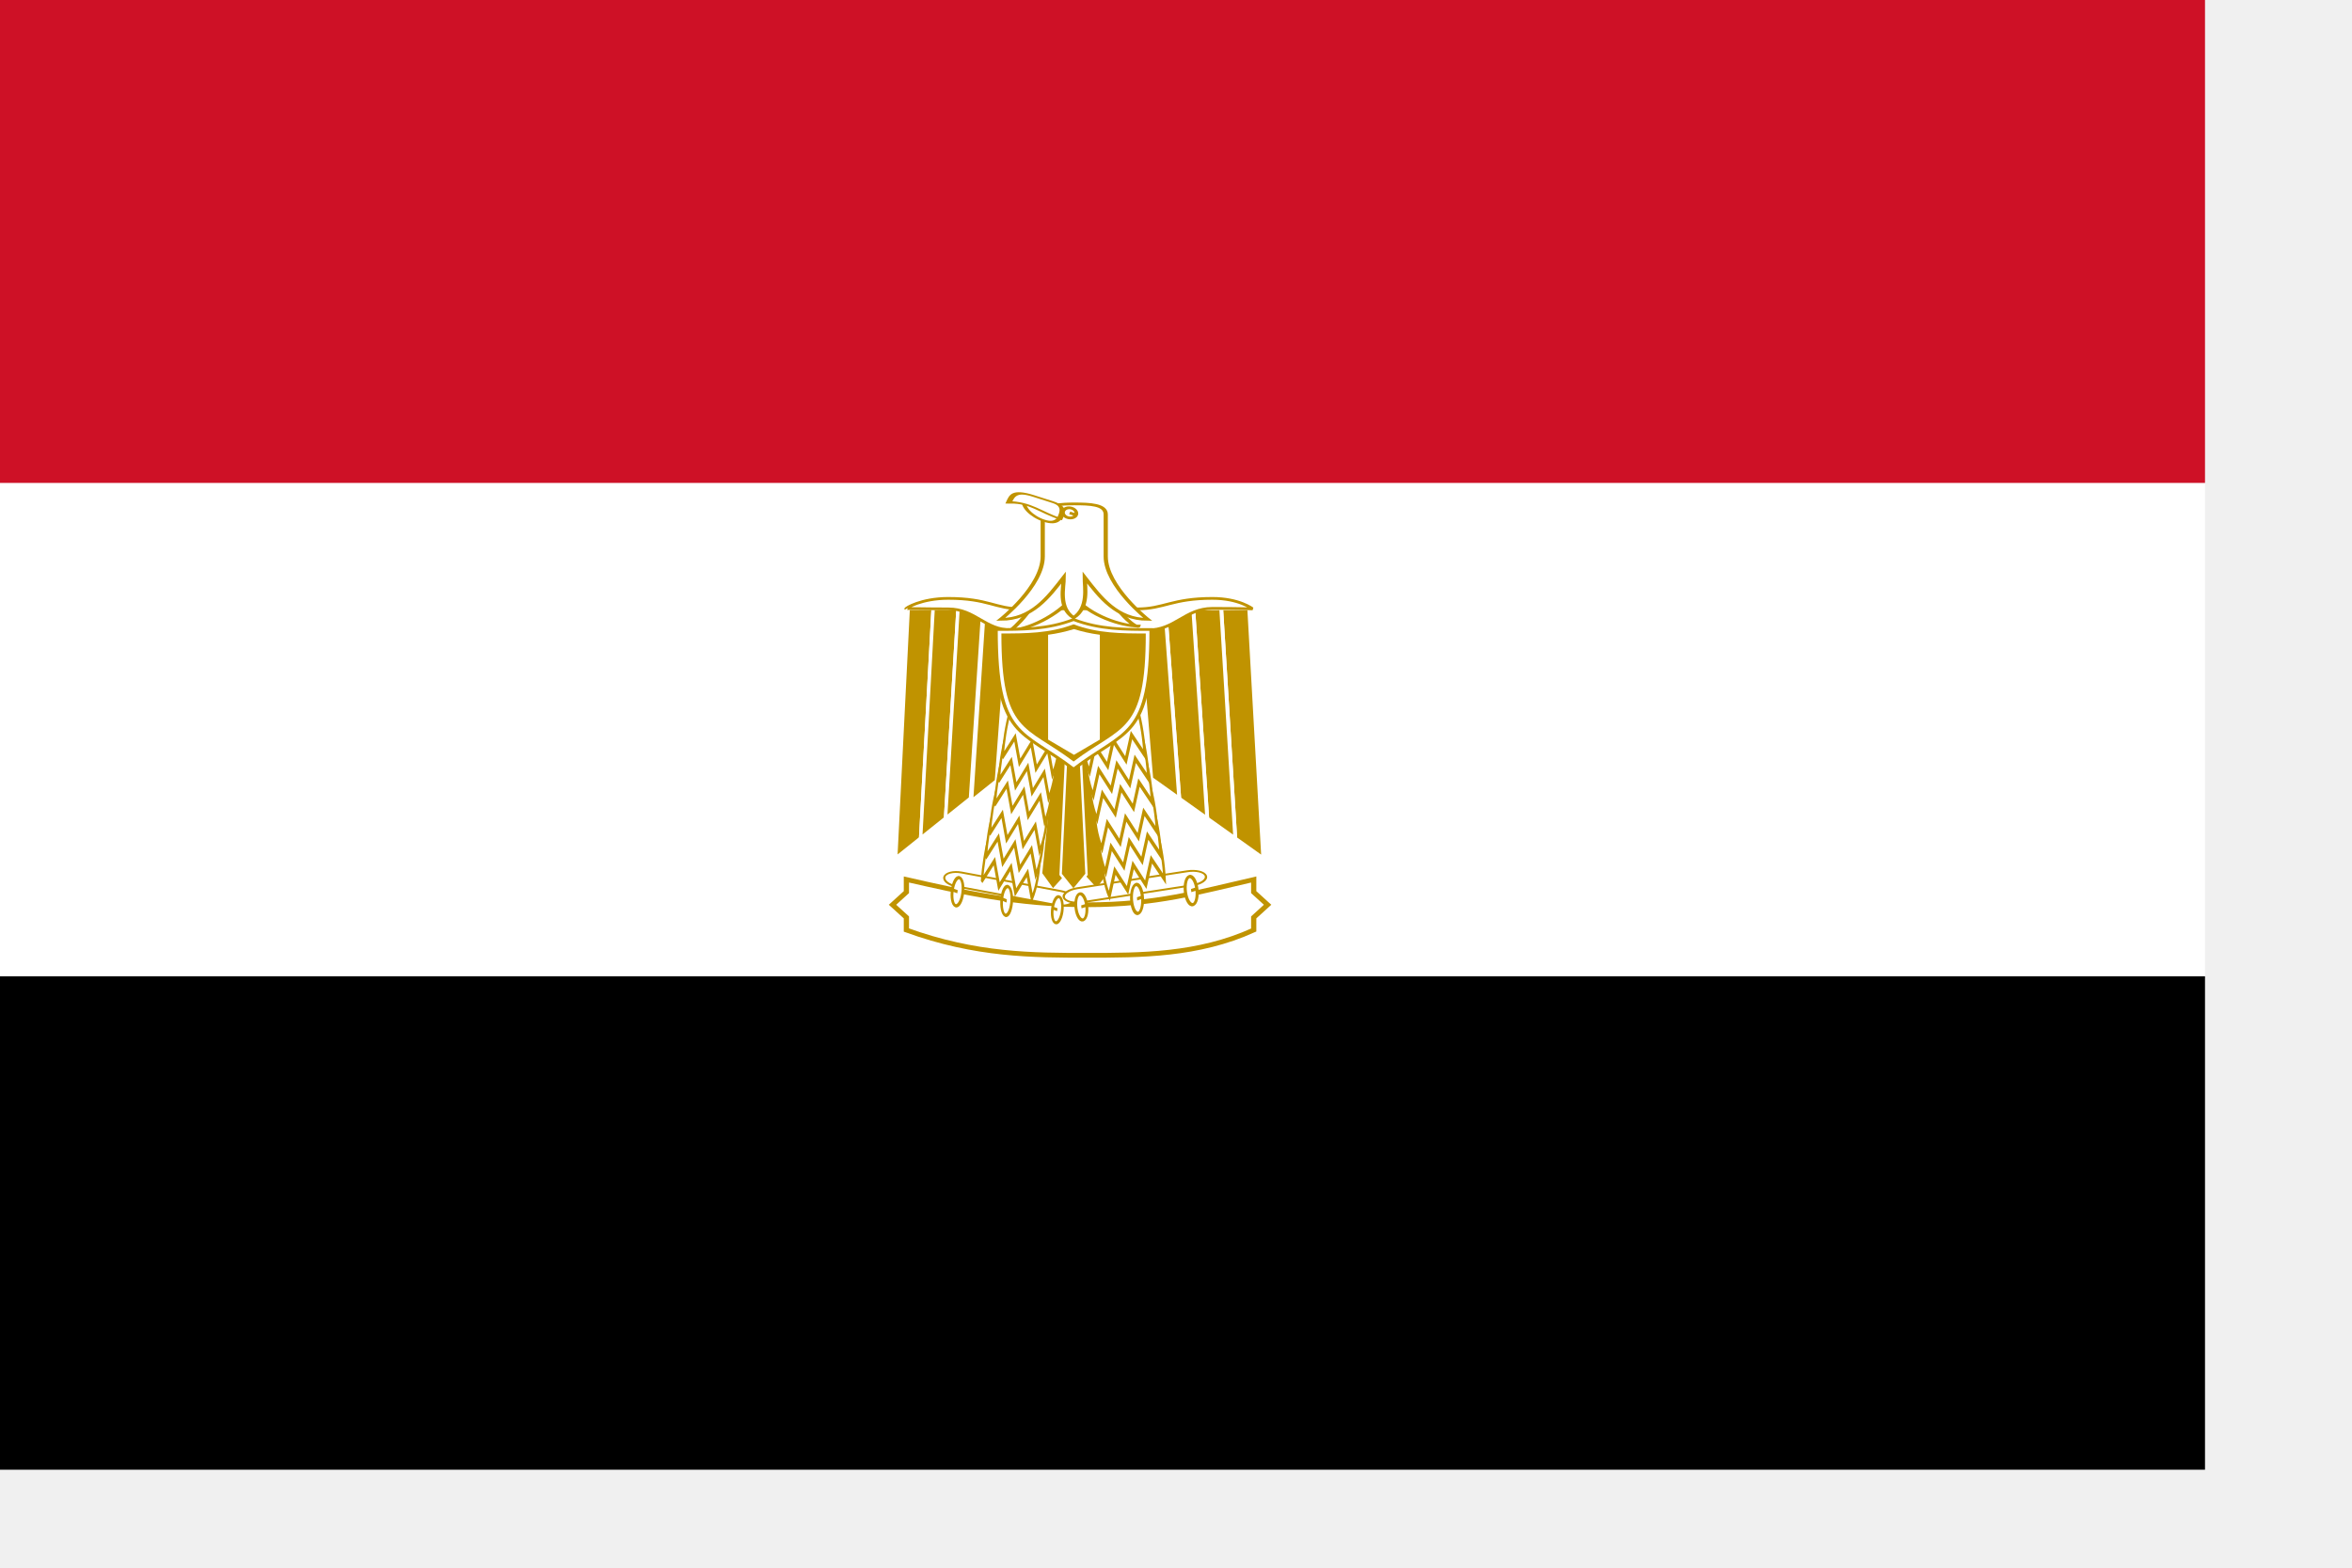
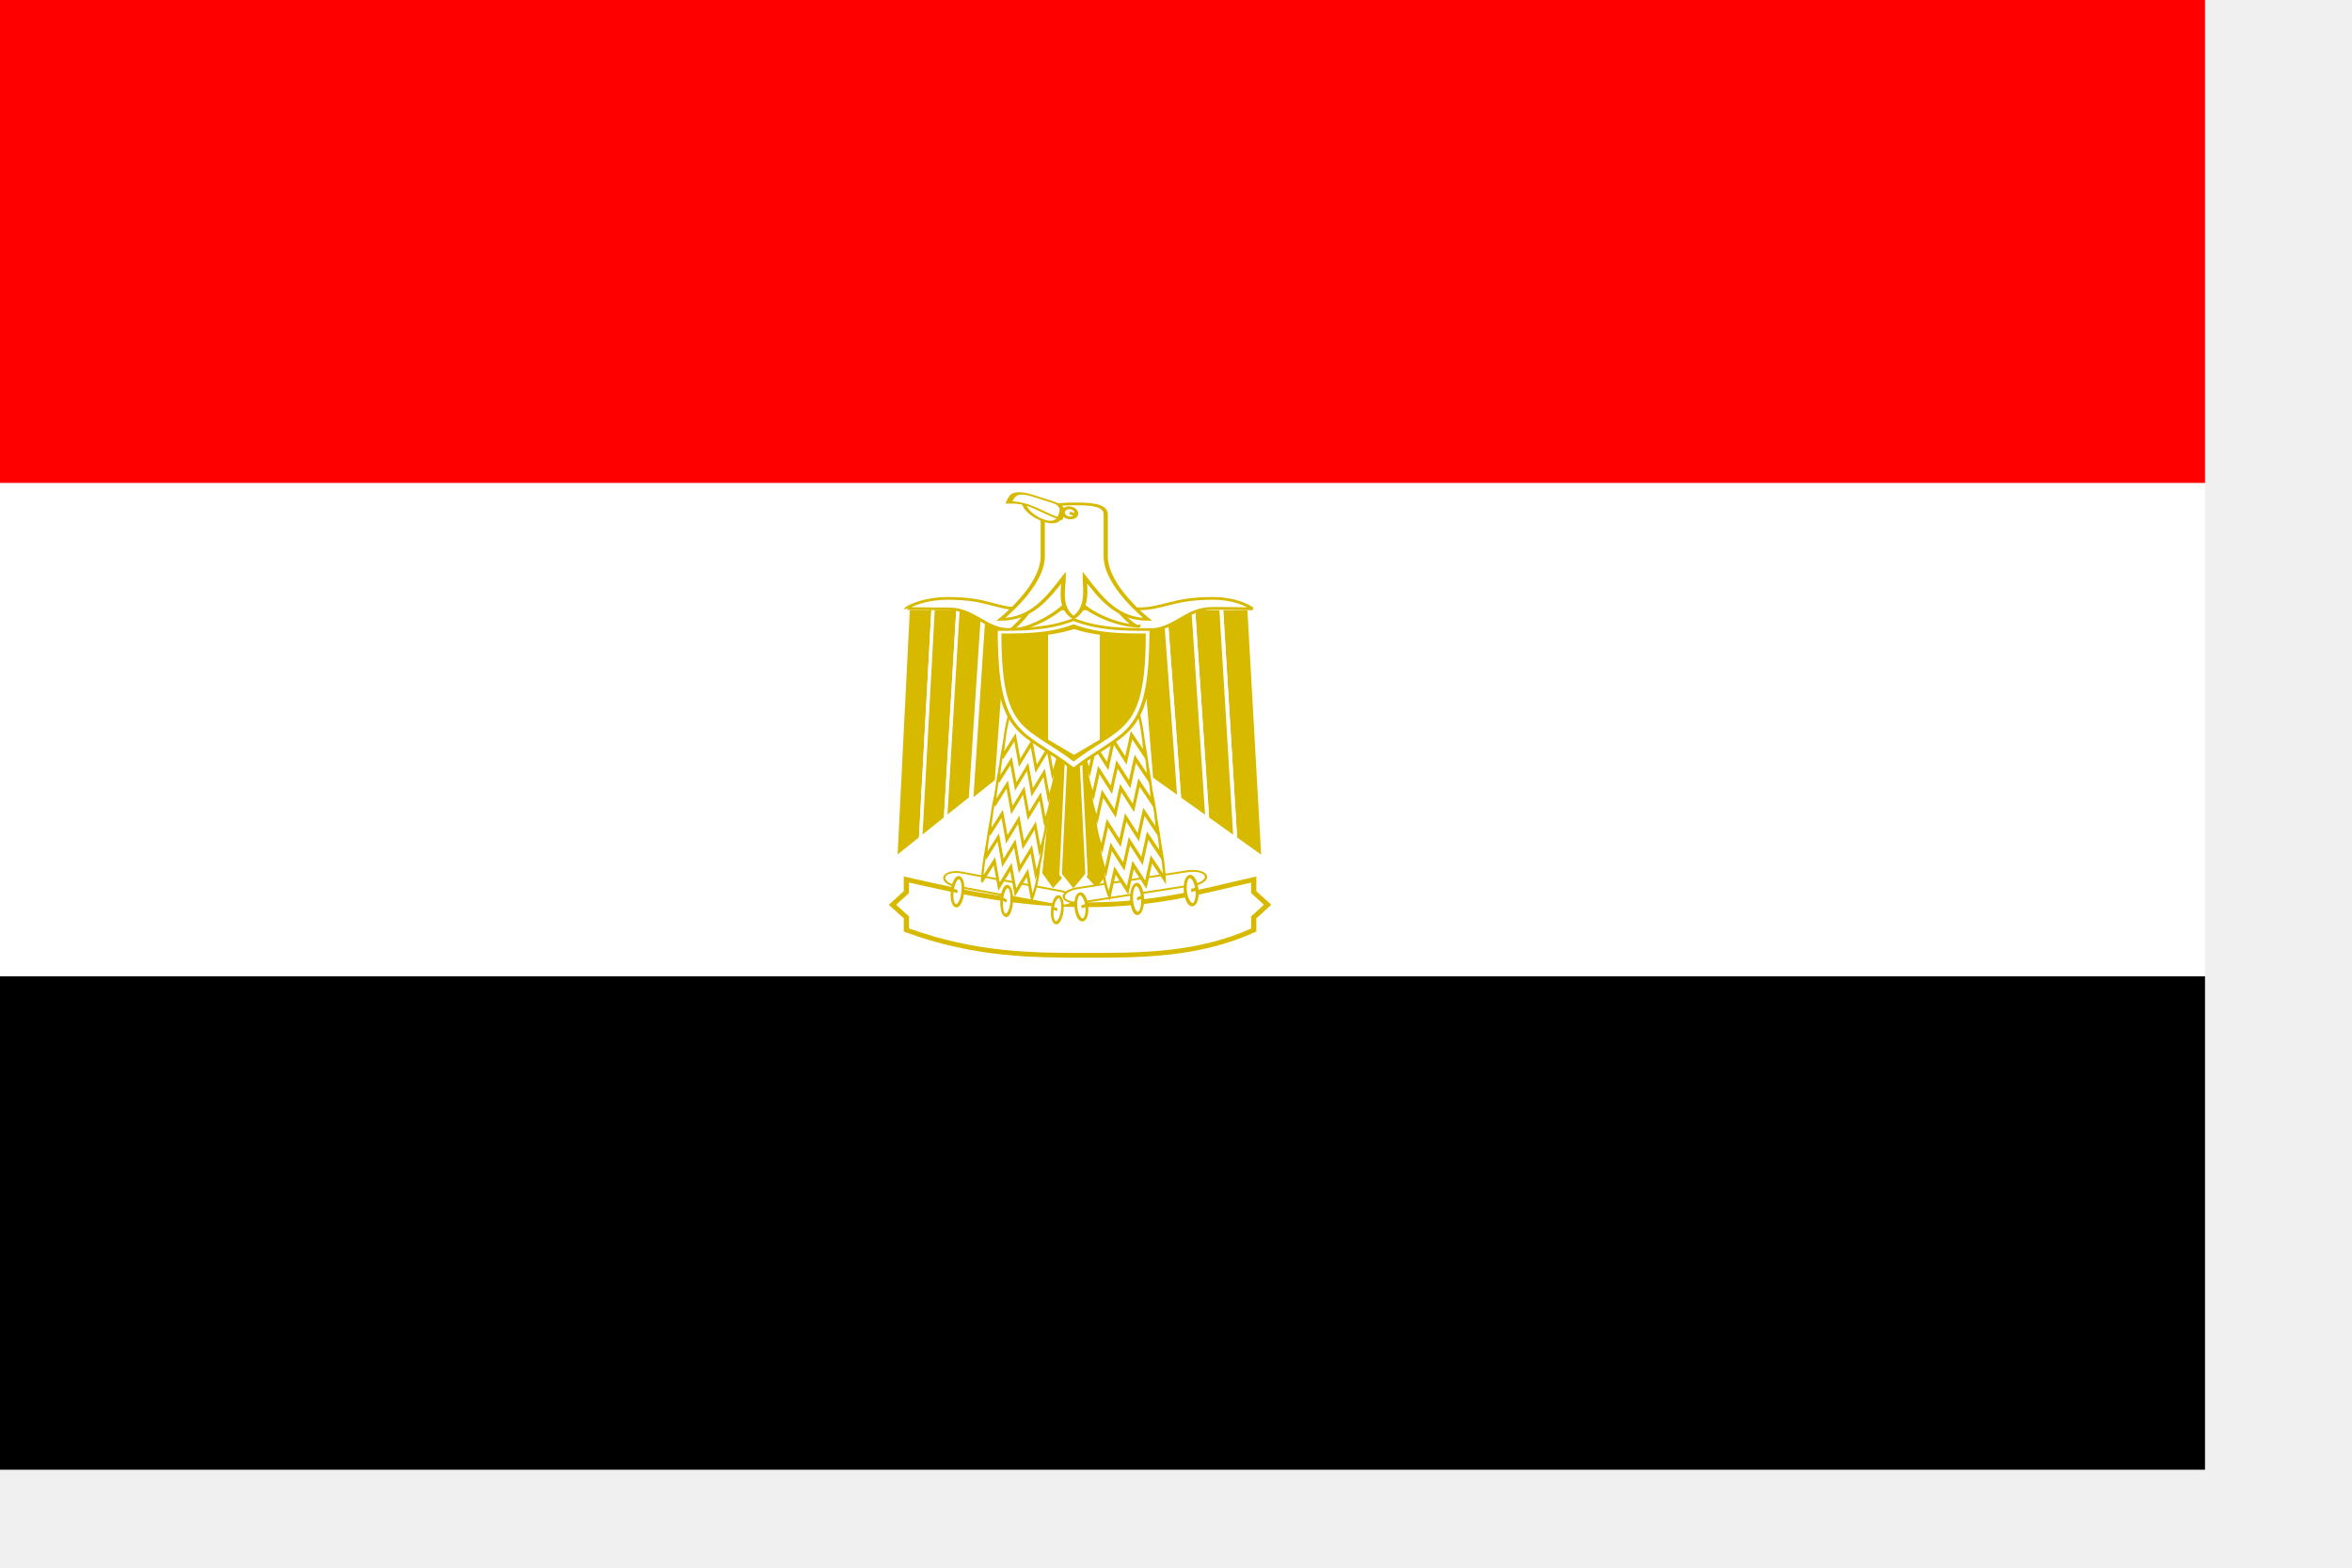
<svg xmlns="http://www.w3.org/2000/svg" id="svg1689" width="210mm" height="140mm">
  <defs id="defs1691" />
  <g id="g973">
-     <rect fill="#ffffff" id="rect1801" width="744.094" height="166.535" x="0" y="162.992" />
+     <rect style="font-size:12;fill:#ffffff;fill-rule:evenodd;stroke-width:1pt;" id="rect1801" width="744.094" height="166.535" x="0" y="162.992" />
    <rect style="font-size:12;fill-rule:evenodd;stroke-width:1pt;" id="rect1800" width="744.095" height="166.535" x="0" y="329.527" />
-     <rect fill="#ce1126" id="rect1802" width="744.094" height="162.992" x="0" y="-0" />
+     <rect style="font-size:12;fill:#ff0000;fill-rule:evenodd;stroke-width:1pt;" id="rect1802" width="744.094" height="162.992" x="0" y="-0" />
    <g id="g827" transform="translate(23.21154,409.2175)">
-       <path style="font-size:12;fill:#c09300;fill-rule:evenodd;stroke:#ffffff;stroke-width:1pt;" d="M 322.441 -322.441 L 329.528 -322.441 L 333.278 -262.205 L 325.984 -255.118 L 318.898 -262.205 L 322.441 -322.441 z " id="path725" transform="matrix(0.605846,-3.203790e-2,5.719647e-2,0.758729,164.0516,95.20659)" />
-       <path style="font-size:12;fill:#c09300;fill-rule:evenodd;stroke:#ffffff;stroke-width:1pt;" d="M 322.441 -322.441 L 329.528 -322.441 L 333.278 -262.205 L 325.984 -255.118 L 318.898 -262.205 L 322.441 -322.441 z " id="path726" transform="matrix(0.606424,2.312396e-2,-4.128265e-2,0.759454,123.8816,77.44898)" />
+       <path style="font-size:12;fill:#d7b900;fill-rule:evenodd;stroke:#ffffff;stroke-width:1pt;" d="M 322.441 -322.441 L 329.528 -322.441 L 333.278 -262.205 L 325.984 -255.118 L 318.898 -262.205 L 322.441 -322.441 z " id="path725" transform="matrix(0.605846,-3.203790e-2,5.719647e-2,0.758729,164.0516,95.20659)" />
+       <path style="font-size:12;fill:#d7b900;fill-rule:evenodd;stroke:#ffffff;stroke-width:1pt;" d="M 322.441 -322.441 L 329.528 -322.441 L 333.278 -262.205 L 325.984 -255.118 L 318.898 -262.205 L 322.441 -322.441 z " id="path726" transform="matrix(0.606424,2.312396e-2,-4.128265e-2,0.759454,123.8816,77.44898)" />
      <g id="g720" transform="matrix(1.266666,0,0,1.030736,-115.191,8.205971)" style="font-size:12;">
-         <path style="font-size:12;fill:#c09300;fill-rule:evenodd;stroke:#ffffff;stroke-width:4.824;stroke-opacity:1;fill-opacity:1;" d="M 177.165 255.118 L 159.449 698.032 L 194.882 662.598 L 212.598 255.118 L 177.165 255.118 z " id="path1700" transform="matrix(-0.210526,0,0,0.184182,442.7267,-252.5807)" />
-         <path style="font-size:12;fill:#c09300;fill-rule:evenodd;stroke:#ffffff;stroke-width:4.824;stroke-opacity:1;fill-opacity:1;" d="M 177.165 290.551 L 159.448 698.032 L 194.881 662.598 L 212.598 290.551 L 177.165 290.551 z " id="path1701" transform="matrix(-0.210526,0,0,0.184182,435.2671,-259.1068)" />
-         <path style="font-size:12;fill:#c09300;fill-rule:evenodd;stroke:#ffffff;stroke-width:4.824;stroke-opacity:1;fill-opacity:1;" d="M 177.166 325.984 L 159.448 698.032 L 194.881 662.598 L 212.599 325.984 L 177.166 325.984 z " id="path1702" transform="matrix(-0.210526,0,0,0.184182,427.8076,-265.6329)" />
-         <path style="font-size:12;fill:#c09300;fill-rule:evenodd;stroke:#ffffff;stroke-width:4.824;stroke-opacity:1;fill-opacity:1;" d="M 177.165 361.417 L 159.448 698.032 L 194.881 662.598 L 212.598 361.417 L 177.165 361.417 z " id="path1703" transform="matrix(-0.210526,0,0,0.184182,420.348,-272.1591)" />
+         <path style="font-size:12;fill:#d7b900;fill-rule:evenodd;stroke:#ffffff;stroke-width:4.824;stroke-opacity:1;fill-opacity:1;" d="M 177.165 255.118 L 159.449 698.032 L 194.882 662.598 L 212.598 255.118 L 177.165 255.118 z " id="path1700" transform="matrix(-0.210526,0,0,0.184182,442.7267,-252.5807)" />
+         <path style="font-size:12;fill:#d7b900;fill-rule:evenodd;stroke:#ffffff;stroke-width:4.824;stroke-opacity:1;fill-opacity:1;" d="M 177.165 290.551 L 159.448 698.032 L 194.881 662.598 L 212.598 290.551 L 177.165 290.551 z " id="path1701" transform="matrix(-0.210526,0,0,0.184182,435.2671,-259.1068)" />
+         <path style="font-size:12;fill:#d7b900;fill-rule:evenodd;stroke:#ffffff;stroke-width:4.824;stroke-opacity:1;fill-opacity:1;" d="M 177.166 325.984 L 159.448 698.032 L 194.881 662.598 L 212.599 325.984 L 177.166 325.984 z " id="path1702" transform="matrix(-0.210526,0,0,0.184182,427.8076,-265.6329)" />
+         <path style="font-size:12;fill:#d7b900;fill-rule:evenodd;stroke:#ffffff;stroke-width:4.824;stroke-opacity:1;fill-opacity:1;" d="M 177.165 361.417 L 159.448 698.032 L 194.881 662.598 L 212.598 361.417 L 177.165 361.417 z " id="path1703" transform="matrix(-0.210526,0,0,0.184182,420.348,-272.1591)" />
      </g>
      <g id="g715" transform="matrix(1.127293,0,0,1.030735,-62.20917,8.148102)" style="font-size:12;">
-         <path style="font-size:12;fill:#c09300;fill-rule:evenodd;stroke:#ffffff;stroke-width:4.824;stroke-opacity:1;fill-opacity:1;" d="M 177.165 255.118 L 159.449 698.032 L 194.882 662.598 L 212.598 255.118 L 177.165 255.118 z " id="path1696" transform="matrix(0.210526,0,0,0.184182,269.1654,-252.5807)" />
-         <path style="font-size:12;fill:#c09300;fill-rule:evenodd;stroke:#ffffff;stroke-width:4.824;stroke-opacity:1;fill-opacity:1;" d="M 177.165 290.551 L 159.448 698.032 L 194.881 662.598 L 212.598 290.551 L 177.165 290.551 z " id="path1697" transform="matrix(0.210526,0,0,0.184182,276.6251,-259.1068)" />
-         <path style="font-size:12;fill:#c09300;fill-rule:evenodd;stroke:#ffffff;stroke-width:4.824;stroke-opacity:1;fill-opacity:1;" d="M 177.166 325.984 L 159.449 698.032 L 194.882 662.598 L 212.599 325.984 L 177.166 325.984 z " id="path1698" transform="matrix(0.210526,0,0,0.184182,284.0845,-265.633)" />
-         <path style="font-size:12;fill:#c09300;fill-rule:evenodd;stroke:#ffffff;stroke-width:4.824;stroke-opacity:1;fill-opacity:1;" d="M 177.165 361.417 L 159.449 698.033 L 194.882 662.599 L 212.598 361.417 L 177.165 361.417 z " id="path1699" transform="matrix(0.210526,0,0,0.184182,291.8568,-271.3014)" />
+         <path style="font-size:12;fill:#d7b900;fill-rule:evenodd;stroke:#ffffff;stroke-width:4.824;stroke-opacity:1;fill-opacity:1;" d="M 177.165 255.118 L 159.449 698.032 L 194.882 662.598 L 212.598 255.118 L 177.165 255.118 z " id="path1696" transform="matrix(0.210526,0,0,0.184182,269.1654,-252.5807)" />
+         <path style="font-size:12;fill:#d7b900;fill-rule:evenodd;stroke:#ffffff;stroke-width:4.824;stroke-opacity:1;fill-opacity:1;" d="M 177.165 290.551 L 159.448 698.032 L 194.881 662.598 L 212.598 290.551 L 177.165 290.551 z " id="path1697" transform="matrix(0.210526,0,0,0.184182,276.6251,-259.1068)" />
+         <path style="font-size:12;fill:#d7b900;fill-rule:evenodd;stroke:#ffffff;stroke-width:4.824;stroke-opacity:1;fill-opacity:1;" d="M 177.166 325.984 L 159.449 698.032 L 194.882 662.598 L 212.599 325.984 L 177.166 325.984 z " id="path1698" transform="matrix(0.210526,0,0,0.184182,284.0845,-265.633)" />
+         <path style="font-size:12;fill:#d7b900;fill-rule:evenodd;stroke:#ffffff;stroke-width:4.824;stroke-opacity:1;fill-opacity:1;" d="M 177.165 361.417 L 159.449 698.033 L 194.882 662.599 L 212.598 361.417 L 177.165 361.417 z " id="path1699" transform="matrix(0.210526,0,0,0.184182,291.8568,-271.3014)" />
      </g>
-       <path style="font-size:12;fill:#ffffff;fill-rule:evenodd;stroke:#c09300;stroke-width:4.824;" d="M 181.732 256.048 C 180.728 254.736 201.579 237.402 237.012 237.402 C 290.162 237.402 298.319 256.048 333.753 256.048 C 369.186 256.048 450.341 256.048 485.774 256.048 C 521.207 256.048 531.497 237.402 584.646 237.402 C 620.079 237.402 636.814 255.695 637.795 256.048 C 637.795 256.048 620.079 255.118 584.646 255.118 C 549.213 255.118 535.346 294.158 499.594 293.34 C 472.806 294.158 355.366 293.34 319.932 293.34 C 284.499 293.34 272.446 256.048 237.012 256.048 C 201.579 256.048 180.728 254.736 181.732 256.048 z " id="path1704" transform="matrix(0.256388,0,0,0.190031,236.0099,-252.3627)" />
-       <path style="font-size:12;fill:#ffffff;fill-rule:evenodd;stroke:#c09300;stroke-width:1pt;" d="M 400.394 -109.842 L 400.394 -106.299 L 403.937 -102.756 L 400.394 -99.213 L 400.394 -95.669 C 386.22 -88.583 371.545 -88.583 357.874 -88.583 C 344.204 -88.583 329.528 -88.583 311.811 -95.669 L 311.811 -99.213 L 308.268 -102.756 L 311.811 -106.299 L 311.811 -109.842 C 325.984 -106.299 340.158 -102.756 357.874 -102.756 C 375.591 -102.756 386.221 -106.299 400.394 -109.842 z " id="path709" transform="matrix(1.323131,0,0,1.203745,-129.9094,19.85426)" />
+       <path style="font-size:12;fill:#ffffff;fill-rule:evenodd;stroke:#d7b900;stroke-width:4.824;" d="M 181.732 256.048 C 180.728 254.736 201.579 237.402 237.012 237.402 C 290.162 237.402 298.319 256.048 333.753 256.048 C 369.186 256.048 450.341 256.048 485.774 256.048 C 521.207 256.048 531.497 237.402 584.646 237.402 C 620.079 237.402 636.814 255.695 637.795 256.048 C 637.795 256.048 620.079 255.118 584.646 255.118 C 549.213 255.118 535.346 294.158 499.594 293.34 C 472.806 294.158 355.366 293.34 319.932 293.34 C 284.499 293.34 272.446 256.048 237.012 256.048 C 201.579 256.048 180.728 254.736 181.732 256.048 z " id="path1704" transform="matrix(0.256388,0,0,0.190031,236.0099,-252.3627)" />
+       <path style="font-size:12;fill:#ffffff;fill-rule:evenodd;stroke:#d7b900;stroke-width:1pt;" d="M 400.394 -109.842 L 400.394 -106.299 L 403.937 -102.756 L 400.394 -99.213 L 400.394 -95.669 C 386.22 -88.583 371.545 -88.583 357.874 -88.583 C 344.204 -88.583 329.528 -88.583 311.811 -95.669 L 311.811 -99.213 L 308.268 -102.756 L 311.811 -106.299 L 311.811 -109.842 C 325.984 -106.299 340.158 -102.756 357.874 -102.756 C 375.591 -102.756 386.221 -106.299 400.394 -109.842 z " id="path709" transform="matrix(1.323131,0,0,1.203745,-129.9094,19.85426)" />
      <g id="g695" transform="matrix(-1.062733,0.284558,0.304927,0.99174,760.8218,-100.2936)" style="font-size:12;">
-         <rect style="font-size:12;fill:#ffffff;fill-rule:evenodd;stroke:#c09300;stroke-width:0.623;fill-opacity:1;stroke-opacity:1;" id="rect696" width="4.789" height="40.13" x="-73.159" y="-406.533" ry="4.505" rx="2.395" transform="matrix(-0.563962,-0.825801,-0.888399,0.459072,0,0)" />
-         <g id="g697" transform="matrix(-0.100453,3.769187e-2,9.413487e-2,0.22662,362.0181,-256.8519)" style="font-size:12;stroke:#c09300;stroke-width:4.713;fill:#ffffff;fill-opacity:1;stroke-opacity:1;">
-           <path style="fill:#ffffff;fill-rule:evenodd;stroke:#c09300;stroke-opacity:1;stroke-width:4.713;stroke-linejoin:miter;stroke-linecap:butt;fill-opacity:1;stroke-dasharray:none;" d="M 318.898 574.016 L 336.614 591.732 L 354.331 574.016 L 372.047 591.732 L 389.764 574.016 L 407.48 591.732 C 412.737 582.306 414.572 568.844 407.368 555.213 C 371.183 541.395 338.544 542.57 300.189 556.401 C 297.102 567.432 297.214 580.329 300.189 591.834 L 318.898 574.016 z " id="path698" transform="matrix(1.376273,0.175475,-0.141509,1.706629,-97.8857,-514.1425)" />
-           <path style="fill:#ffffff;fill-rule:evenodd;stroke:#c09300;stroke-opacity:1;stroke-width:4.713;stroke-linejoin:miter;stroke-linecap:butt;fill-opacity:1;stroke-dasharray:none;" d="M 318.898 574.016 L 336.614 591.732 L 354.331 574.016 L 372.047 591.732 L 389.764 574.016 L 407.48 591.732 C 412.737 582.306 414.572 568.844 407.368 555.213 C 371.183 541.395 338.544 542.57 300.189 556.401 C 297.102 567.432 297.214 580.329 300.189 591.834 L 318.898 574.016 z " id="path699" transform="matrix(1.376273,0.175475,-0.141509,1.706629,-95.12674,-545.9706)" />
-           <path style="fill:#ffffff;fill-rule:evenodd;stroke:#c09300;stroke-opacity:1;stroke-width:4.713;stroke-linejoin:miter;stroke-linecap:butt;fill-opacity:1;stroke-dasharray:none;" d="M 318.898 574.016 L 336.614 591.732 L 354.331 574.016 L 372.047 591.732 L 389.764 574.016 L 407.48 591.732 C 412.737 582.306 414.572 568.844 407.368 555.213 C 371.183 541.395 338.544 542.57 300.189 556.401 C 297.102 567.432 297.214 580.329 300.189 591.834 L 318.898 574.016 z " id="path700" transform="matrix(1.376273,0.175475,-0.141509,1.706629,-92.36777,-577.7986)" />
-           <path style="fill:#ffffff;fill-rule:evenodd;stroke:#c09300;stroke-opacity:1;stroke-width:4.713;stroke-linejoin:miter;stroke-linecap:butt;fill-opacity:1;stroke-dasharray:none;" d="M 318.898 574.016 L 336.614 591.732 L 354.331 574.016 L 372.047 591.732 L 389.764 574.016 L 407.48 591.732 C 412.737 582.306 414.572 568.844 407.368 555.213 C 371.183 541.395 338.544 542.57 300.189 556.401 C 297.102 567.432 297.214 580.329 300.189 591.834 L 318.898 574.016 z " id="path701" transform="matrix(1.376273,0.175475,-0.141509,1.706629,-88.22936,-617.1158)" />
-           <path style="fill:#ffffff;fill-rule:evenodd;stroke:#c09300;stroke-opacity:1;stroke-width:4.713;stroke-linejoin:miter;stroke-linecap:butt;fill-opacity:1;stroke-dasharray:none;" d="M 318.898 574.016 L 336.614 591.732 L 354.331 574.016 L 372.047 591.732 L 389.764 574.016 L 407.48 591.732 C 412.737 582.306 414.572 568.844 407.368 555.213 C 371.183 541.395 338.544 542.57 300.189 556.401 C 297.102 567.432 297.214 580.329 300.189 591.834 L 318.898 574.016 z " id="path702" transform="matrix(1.376273,0.175475,-0.141509,1.706629,-85.47041,-648.9438)" />
-           <path style="fill:#ffffff;fill-rule:evenodd;stroke:#c09300;stroke-opacity:1;stroke-width:4.713;stroke-linejoin:miter;stroke-linecap:butt;fill-opacity:1;stroke-dasharray:none;" d="M 318.898 574.016 L 336.614 591.732 L 354.331 574.016 L 372.047 591.732 L 389.764 574.016 L 407.48 591.732 C 412.737 582.306 414.572 568.844 407.368 555.213 C 371.183 541.395 338.544 542.57 300.189 556.401 C 297.102 567.432 297.214 580.329 300.189 591.834 L 318.898 574.016 z " id="path703" transform="matrix(1.376273,0.175475,-0.141509,1.706629,-82.71143,-680.772)" />
+         <rect style="font-size:12;fill:#ffffff;fill-rule:evenodd;stroke:#d7b900;stroke-width:0.623;fill-opacity:1;stroke-opacity:1;" id="rect696" width="4.789" height="40.13" x="-73.159" y="-406.533" ry="4.505" rx="2.395" transform="matrix(-0.563962,-0.825801,-0.888399,0.459072,0,0)" />
+         <g id="g697" transform="matrix(-0.100453,3.769187e-2,9.413487e-2,0.22662,362.0181,-256.8519)" style="font-size:12;stroke:#d7b900;stroke-width:4.713;fill:#ffffff;fill-opacity:1;stroke-opacity:1;">
+           <path style="fill:#ffffff;fill-rule:evenodd;stroke:#d7b900;stroke-opacity:1;stroke-width:4.713;stroke-linejoin:miter;stroke-linecap:butt;fill-opacity:1;stroke-dasharray:none;" d="M 318.898 574.016 L 336.614 591.732 L 354.331 574.016 L 372.047 591.732 L 389.764 574.016 L 407.48 591.732 C 412.737 582.306 414.572 568.844 407.368 555.213 C 371.183 541.395 338.544 542.57 300.189 556.401 C 297.102 567.432 297.214 580.329 300.189 591.834 L 318.898 574.016 z " id="path698" transform="matrix(1.376273,0.175475,-0.141509,1.706629,-97.8857,-514.1425)" />
+           <path style="fill:#ffffff;fill-rule:evenodd;stroke:#d7b900;stroke-opacity:1;stroke-width:4.713;stroke-linejoin:miter;stroke-linecap:butt;fill-opacity:1;stroke-dasharray:none;" d="M 318.898 574.016 L 336.614 591.732 L 354.331 574.016 L 372.047 591.732 L 389.764 574.016 L 407.48 591.732 C 412.737 582.306 414.572 568.844 407.368 555.213 C 371.183 541.395 338.544 542.57 300.189 556.401 C 297.102 567.432 297.214 580.329 300.189 591.834 L 318.898 574.016 z " id="path699" transform="matrix(1.376273,0.175475,-0.141509,1.706629,-95.12674,-545.9706)" />
+           <path style="fill:#ffffff;fill-rule:evenodd;stroke:#d7b900;stroke-opacity:1;stroke-width:4.713;stroke-linejoin:miter;stroke-linecap:butt;fill-opacity:1;stroke-dasharray:none;" d="M 318.898 574.016 L 336.614 591.732 L 354.331 574.016 L 372.047 591.732 L 389.764 574.016 L 407.48 591.732 C 412.737 582.306 414.572 568.844 407.368 555.213 C 371.183 541.395 338.544 542.57 300.189 556.401 C 297.102 567.432 297.214 580.329 300.189 591.834 L 318.898 574.016 z " id="path700" transform="matrix(1.376273,0.175475,-0.141509,1.706629,-92.36777,-577.7986)" />
+           <path style="fill:#ffffff;fill-rule:evenodd;stroke:#d7b900;stroke-opacity:1;stroke-width:4.713;stroke-linejoin:miter;stroke-linecap:butt;fill-opacity:1;stroke-dasharray:none;" d="M 318.898 574.016 L 336.614 591.732 L 354.331 574.016 L 372.047 591.732 L 389.764 574.016 L 407.48 591.732 C 412.737 582.306 414.572 568.844 407.368 555.213 C 371.183 541.395 338.544 542.57 300.189 556.401 C 297.102 567.432 297.214 580.329 300.189 591.834 L 318.898 574.016 z " id="path701" transform="matrix(1.376273,0.175475,-0.141509,1.706629,-88.22936,-617.1158)" />
+           <path style="fill:#ffffff;fill-rule:evenodd;stroke:#d7b900;stroke-opacity:1;stroke-width:4.713;stroke-linejoin:miter;stroke-linecap:butt;fill-opacity:1;stroke-dasharray:none;" d="M 318.898 574.016 L 336.614 591.732 L 354.331 574.016 L 372.047 591.732 L 389.764 574.016 L 407.48 591.732 C 412.737 582.306 414.572 568.844 407.368 555.213 C 371.183 541.395 338.544 542.57 300.189 556.401 C 297.102 567.432 297.214 580.329 300.189 591.834 L 318.898 574.016 z " id="path702" transform="matrix(1.376273,0.175475,-0.141509,1.706629,-85.47041,-648.9438)" />
+           <path style="fill:#ffffff;fill-rule:evenodd;stroke:#d7b900;stroke-opacity:1;stroke-width:4.713;stroke-linejoin:miter;stroke-linecap:butt;fill-opacity:1;stroke-dasharray:none;" d="M 318.898 574.016 L 336.614 591.732 L 354.331 574.016 L 372.047 591.732 L 389.764 574.016 L 407.48 591.732 C 412.737 582.306 414.572 568.844 407.368 555.213 C 371.183 541.395 338.544 542.57 300.189 556.401 C 297.102 567.432 297.214 580.329 300.189 591.834 L 318.898 574.016 z " id="path703" transform="matrix(1.376273,0.175475,-0.141509,1.706629,-82.71143,-680.772)" />
        </g>
-         <path style="fill-rule:evenodd;stroke:#c09300;fill:#ffffff;fill-opacity:1;stroke-opacity:1;stroke-width:1pt;stroke-linejoin:miter;stroke-linecap:butt;" id="path704" d="M 345.625 -96.125 A 2.5 5.938 0 1 0 340.625,-96.125 A 2.5 5.938 0 1 0 345.625 -96.124 L 343.125 -96.125 z" transform="matrix(0.497996,-0.385055,0.290965,0.659035,228.0313,87.15948)" />
-         <path style="fill-rule:evenodd;stroke:#c09300;fill:#ffffff;fill-opacity:1;stroke-opacity:1;stroke-width:1pt;stroke-linejoin:miter;stroke-linecap:butt;" id="path705" d="M 345.625 -96.125 A 2.5 5.938 0 1 0 340.625,-96.125 A 2.5 5.938 0 1 0 345.625 -96.124 L 343.125 -96.125 z" transform="matrix(0.497996,-0.429838,0.290965,0.735681,242.0938,102.8618)" />
-         <path style="fill-rule:evenodd;stroke:#c09300;fill:#ffffff;fill-opacity:1;stroke-opacity:1;stroke-width:1pt;stroke-linejoin:miter;stroke-linecap:butt;" id="path706" d="M 345.625 -96.125 A 2.5 5.938 0 1 0 340.625,-96.125 A 2.5 5.938 0 1 0 345.625 -96.124 L 343.125 -96.125 z" transform="matrix(0.534539,-0.41491,0.312316,0.710132,245.2011,88.25274)" />
+         <path style="fill-rule:evenodd;stroke:#d7b900;fill:#ffffff;fill-opacity:1;stroke-opacity:1;stroke-width:1pt;stroke-linejoin:miter;stroke-linecap:butt;" id="path704" d="M 345.625 -96.125 A 2.5 5.938 0 1 0 340.625,-96.125 A 2.5 5.938 0 1 0 345.625 -96.124 L 343.125 -96.125 z" transform="matrix(0.497996,-0.385055,0.290965,0.659035,228.0313,87.15948)" />
+         <path style="fill-rule:evenodd;stroke:#d7b900;fill:#ffffff;fill-opacity:1;stroke-opacity:1;stroke-width:1pt;stroke-linejoin:miter;stroke-linecap:butt;" id="path705" d="M 345.625 -96.125 A 2.5 5.938 0 1 0 340.625,-96.125 A 2.5 5.938 0 1 0 345.625 -96.124 L 343.125 -96.125 z" transform="matrix(0.497996,-0.429838,0.290965,0.735681,242.0938,102.8618)" />
+         <path style="fill-rule:evenodd;stroke:#d7b900;fill:#ffffff;fill-opacity:1;stroke-opacity:1;stroke-width:1pt;stroke-linejoin:miter;stroke-linecap:butt;" id="path706" d="M 345.625 -96.125 A 2.5 5.938 0 1 0 340.625,-96.125 A 2.5 5.938 0 1 0 345.625 -96.124 L 343.125 -96.125 z" transform="matrix(0.534539,-0.41491,0.312316,0.710132,245.2011,88.25274)" />
      </g>
-       <path style="font-size:12;fill:#ffffff;fill-rule:evenodd;stroke:#c09300;stroke-width:4.824;" d="M 268.291 261.844 C 268.291 261.844 301.181 219.685 301.181 166.535 C 301.181 166.536 372.047 166.536 372.047 166.535 C 372.047 219.685 406.355 261.844 407.481 255.119 C 389.764 255.119 354.331 237.402 336.615 201.969 C 318.899 237.403 286.007 261.844 268.291 261.844 z " id="path1751" transform="matrix(0.30797,0,0,0.190031,235.4112,-246.3776)" />
-       <path style="font-size:12;fill:#ffffff;fill-rule:evenodd;stroke:#c09300;stroke-width:4.824;" d="M 253.459 240.407 C 253.459 240.407 301.398 181.681 301.398 128.532 C 301.398 91.24 301.398 89.381 301.398 53.947 C 301.398 36.231 325.368 35.302 337.353 35.302 C 355.07 35.302 373.307 36.231 373.307 53.947 C 373.307 89.381 373.307 99.781 373.307 128.532 C 373.307 181.681 421.247 240.407 421.247 240.407 C 385.814 240.407 367.054 201.256 349.338 165.823 C 349.338 183.54 354.331 219.685 336.614 237.402 C 318.898 219.685 325.368 183.54 325.368 165.823 C 307.651 201.256 288.893 240.407 253.459 240.407 z " id="path1750" transform="matrix(0.295648,0,0,0.190031,239.5589,-245.8472)" />
-       <path transform="matrix(0.242291,7.746248e-2,-5.394260e-2,0.118358,258.1111,-271.5446)" style="font-size:12;fill:#ffffff;fill-rule:evenodd;stroke:#c09300;stroke-width:5.909;" d="M 283.116 77.953 C 283.116 77.953 336.265 77.953 336.265 77.953 C 336.265 95.669 336.265 113.386 318.549 113.386 C 300.832 113.386 283.116 95.669 283.116 77.953 z " id="path1756" />
-       <path style="font-size:12;fill:#ffffff;fill-rule:evenodd;stroke:#c09300;stroke-width:4.824;" d="M 183.965 42.52 C 195.776 42.52 195.776 60.236 195.776 77.953 C 178.06 77.953 166.248 60.236 148.532 77.953 C 148.532 58.394 148.532 42.52 166.248 42.52 C 183.965 42.52 166.249 42.52 183.965 42.52 z " id="path1754" transform="matrix(0.363435,0.116193,-5.394260e-2,0.118358,267.4771,-266.1476)" />
-       <path style="font-size:12;fill:#ffffff;fill-rule:evenodd;stroke:#c09300;stroke-width:4.824;" id="path1757" d="M 336.614 69.094 A 8.858 8.858 0 1 0 318.898,69.094 A 8.858 8.858 0 1 0 336.614 69.094 L 327.756 69.094 z" transform="matrix(0.242291,7.746248e-2,-8.091389e-2,0.177536,263.9437,-273.7637)" />
-       <path style="font-size:12;fill:#c09300;fill-rule:evenodd;stroke:#ffffff;stroke-width:1pt;" d="M 322.441 -322.441 L 329.528 -322.441 L 333.278 -262.205 L 325.984 -255.118 L 318.898 -262.205 L 322.441 -322.441 z " id="path710" transform="matrix(0.607052,0,0,0.76024,141.1257,85.23917)" />
+       <path style="font-size:12;fill:#ffffff;fill-rule:evenodd;stroke:#d7b900;stroke-width:4.824;" d="M 268.291 261.844 C 268.291 261.844 301.181 219.685 301.181 166.535 C 301.181 166.536 372.047 166.536 372.047 166.535 C 372.047 219.685 406.355 261.844 407.481 255.119 C 389.764 255.119 354.331 237.402 336.615 201.969 C 318.899 237.403 286.007 261.844 268.291 261.844 z " id="path1751" transform="matrix(0.30797,0,0,0.190031,235.4112,-246.3776)" />
+       <path style="font-size:12;fill:#ffffff;fill-rule:evenodd;stroke:#d7b900;stroke-width:4.824;" d="M 253.459 240.407 C 253.459 240.407 301.398 181.681 301.398 128.532 C 301.398 91.24 301.398 89.381 301.398 53.947 C 301.398 36.231 325.368 35.302 337.353 35.302 C 355.07 35.302 373.307 36.231 373.307 53.947 C 373.307 89.381 373.307 99.781 373.307 128.532 C 373.307 181.681 421.247 240.407 421.247 240.407 C 385.814 240.407 367.054 201.256 349.338 165.823 C 349.338 183.54 354.331 219.685 336.614 237.402 C 318.898 219.685 325.368 183.54 325.368 165.823 C 307.651 201.256 288.893 240.407 253.459 240.407 z " id="path1750" transform="matrix(0.295648,0,0,0.190031,239.5589,-245.8472)" />
+       <path transform="matrix(0.242291,7.746248e-2,-5.394260e-2,0.118358,258.1111,-271.5446)" style="font-size:12;fill:#ffffff;fill-rule:evenodd;stroke:#d7b900;stroke-width:5.909;" d="M 283.116 77.953 C 283.116 77.953 336.265 77.953 336.265 77.953 C 336.265 95.669 336.265 113.386 318.549 113.386 C 300.832 113.386 283.116 95.669 283.116 77.953 z " id="path1756" />
+       <path style="font-size:12;fill:#ffffff;fill-rule:evenodd;stroke:#d7b900;stroke-width:4.824;" d="M 183.965 42.52 C 195.776 42.52 195.776 60.236 195.776 77.953 C 178.06 77.953 166.248 60.236 148.532 77.953 C 148.532 58.394 148.532 42.52 166.248 42.52 C 183.965 42.52 166.249 42.52 183.965 42.52 z " id="path1754" transform="matrix(0.363435,0.116193,-5.394260e-2,0.118358,267.4771,-266.1476)" />
+       <path style="font-size:12;fill:#ffffff;fill-rule:evenodd;stroke:#d7b900;stroke-width:4.824;" id="path1757" d="M 336.614 69.094 A 8.858 8.858 0 1 0 318.898,69.094 A 8.858 8.858 0 1 0 336.614 69.094 L 327.756 69.094 z" transform="matrix(0.242291,7.746248e-2,-8.091389e-2,0.177536,263.9437,-273.7637)" />
+       <path style="font-size:12;fill:#d7b900;fill-rule:evenodd;stroke:#ffffff;stroke-width:1pt;" d="M 322.441 -322.441 L 329.528 -322.441 L 333.278 -262.205 L 325.984 -255.118 L 318.898 -262.205 L 322.441 -322.441 z " id="path710" transform="matrix(0.607052,0,0,0.76024,141.1257,85.23917)" />
      <g id="g683" transform="matrix(1.15895,0.30317,-0.355856,0.987359,-126.7418,-108.6385)" style="font-size:12;">
-         <rect style="font-size:12;fill:#ffffff;fill-rule:evenodd;stroke:#c09300;stroke-width:0.623;fill-opacity:1;stroke-opacity:1;" id="rect1764" width="4.789" height="40.13" x="-73.159" y="-406.533" ry="4.505" rx="2.395" transform="matrix(-0.563962,-0.825801,-0.888399,0.459072,0,0)" />
-         <g id="g673" transform="matrix(-0.100453,3.769187e-2,9.413487e-2,0.22662,362.0181,-256.8519)" style="font-size:12;stroke:#c09300;stroke-width:4.713;fill:#ffffff;fill-opacity:1;stroke-opacity:1;">
-           <path style="fill:#ffffff;fill-rule:evenodd;stroke:#c09300;stroke-opacity:1;stroke-width:4.713;stroke-linejoin:miter;stroke-linecap:butt;fill-opacity:1;stroke-dasharray:none;" d="M 318.898 574.016 L 336.614 591.732 L 354.331 574.016 L 372.047 591.732 L 389.764 574.016 L 407.48 591.732 C 412.737 582.306 414.572 568.844 407.368 555.213 C 371.183 541.395 338.544 542.57 300.189 556.401 C 297.102 567.432 297.214 580.329 300.189 591.834 L 318.898 574.016 z " id="path674" transform="matrix(1.376273,0.175475,-0.141509,1.706629,-97.8857,-514.1425)" />
-           <path style="fill:#ffffff;fill-rule:evenodd;stroke:#c09300;stroke-opacity:1;stroke-width:4.713;stroke-linejoin:miter;stroke-linecap:butt;fill-opacity:1;stroke-dasharray:none;" d="M 318.898 574.016 L 336.614 591.732 L 354.331 574.016 L 372.047 591.732 L 389.764 574.016 L 407.48 591.732 C 412.737 582.306 414.572 568.844 407.368 555.213 C 371.183 541.395 338.544 542.57 300.189 556.401 C 297.102 567.432 297.214 580.329 300.189 591.834 L 318.898 574.016 z " id="path675" transform="matrix(1.376273,0.175475,-0.141509,1.706629,-95.12674,-545.9706)" />
-           <path style="fill:#ffffff;fill-rule:evenodd;stroke:#c09300;stroke-opacity:1;stroke-width:4.713;stroke-linejoin:miter;stroke-linecap:butt;fill-opacity:1;stroke-dasharray:none;" d="M 318.898 574.016 L 336.614 591.732 L 354.331 574.016 L 372.047 591.732 L 389.764 574.016 L 407.48 591.732 C 412.737 582.306 414.572 568.844 407.368 555.213 C 371.183 541.395 338.544 542.57 300.189 556.401 C 297.102 567.432 297.214 580.329 300.189 591.834 L 318.898 574.016 z " id="path676" transform="matrix(1.376273,0.175475,-0.141509,1.706629,-92.36777,-577.7986)" />
-           <path style="fill:#ffffff;fill-rule:evenodd;stroke:#c09300;stroke-opacity:1;stroke-width:4.713;stroke-linejoin:miter;stroke-linecap:butt;fill-opacity:1;stroke-dasharray:none;" d="M 318.898 574.016 L 336.614 591.732 L 354.331 574.016 L 372.047 591.732 L 389.764 574.016 L 407.48 591.732 C 412.737 582.306 414.572 568.844 407.368 555.213 C 371.183 541.395 338.544 542.57 300.189 556.401 C 297.102 567.432 297.214 580.329 300.189 591.834 L 318.898 574.016 z " id="path677" transform="matrix(1.376273,0.175475,-0.141509,1.706629,-88.22936,-617.1158)" />
-           <path style="fill:#ffffff;fill-rule:evenodd;stroke:#c09300;stroke-opacity:1;stroke-width:4.713;stroke-linejoin:miter;stroke-linecap:butt;fill-opacity:1;stroke-dasharray:none;" d="M 318.898 574.016 L 336.614 591.732 L 354.331 574.016 L 372.047 591.732 L 389.764 574.016 L 407.48 591.732 C 412.737 582.306 414.572 568.844 407.368 555.213 C 371.183 541.395 338.544 542.57 300.189 556.401 C 297.102 567.432 297.214 580.329 300.189 591.834 L 318.898 574.016 z " id="path678" transform="matrix(1.376273,0.175475,-0.141509,1.706629,-85.47041,-648.9438)" />
-           <path style="fill:#ffffff;fill-rule:evenodd;stroke:#c09300;stroke-opacity:1;stroke-width:4.713;stroke-linejoin:miter;stroke-linecap:butt;fill-opacity:1;stroke-dasharray:none;" d="M 318.898 574.016 L 336.614 591.732 L 354.331 574.016 L 372.047 591.732 L 389.764 574.016 L 407.48 591.732 C 412.737 582.306 414.572 568.844 407.368 555.213 C 371.183 541.395 338.544 542.57 300.189 556.401 C 297.102 567.432 297.214 580.329 300.189 591.834 L 318.898 574.016 z " id="path679" transform="matrix(1.376273,0.175475,-0.141509,1.706629,-82.71143,-680.772)" />
+         <rect style="font-size:12;fill:#ffffff;fill-rule:evenodd;stroke:#d7b900;stroke-width:0.623;fill-opacity:1;stroke-opacity:1;" id="rect1764" width="4.789" height="40.13" x="-73.159" y="-406.533" ry="4.505" rx="2.395" transform="matrix(-0.563962,-0.825801,-0.888399,0.459072,0,0)" />
+         <g id="g673" transform="matrix(-0.100453,3.769187e-2,9.413487e-2,0.22662,362.0181,-256.8519)" style="font-size:12;stroke:#d7b900;stroke-width:4.713;fill:#ffffff;fill-opacity:1;stroke-opacity:1;">
+           <path style="fill:#ffffff;fill-rule:evenodd;stroke:#d7b900;stroke-opacity:1;stroke-width:4.713;stroke-linejoin:miter;stroke-linecap:butt;fill-opacity:1;stroke-dasharray:none;" d="M 318.898 574.016 L 336.614 591.732 L 354.331 574.016 L 372.047 591.732 L 389.764 574.016 L 407.48 591.732 C 412.737 582.306 414.572 568.844 407.368 555.213 C 371.183 541.395 338.544 542.57 300.189 556.401 C 297.102 567.432 297.214 580.329 300.189 591.834 L 318.898 574.016 z " id="path674" transform="matrix(1.376273,0.175475,-0.141509,1.706629,-97.8857,-514.1425)" />
+           <path style="fill:#ffffff;fill-rule:evenodd;stroke:#d7b900;stroke-opacity:1;stroke-width:4.713;stroke-linejoin:miter;stroke-linecap:butt;fill-opacity:1;stroke-dasharray:none;" d="M 318.898 574.016 L 336.614 591.732 L 354.331 574.016 L 372.047 591.732 L 389.764 574.016 L 407.48 591.732 C 412.737 582.306 414.572 568.844 407.368 555.213 C 371.183 541.395 338.544 542.57 300.189 556.401 C 297.102 567.432 297.214 580.329 300.189 591.834 L 318.898 574.016 z " id="path675" transform="matrix(1.376273,0.175475,-0.141509,1.706629,-95.12674,-545.9706)" />
+           <path style="fill:#ffffff;fill-rule:evenodd;stroke:#d7b900;stroke-opacity:1;stroke-width:4.713;stroke-linejoin:miter;stroke-linecap:butt;fill-opacity:1;stroke-dasharray:none;" d="M 318.898 574.016 L 336.614 591.732 L 354.331 574.016 L 372.047 591.732 L 389.764 574.016 L 407.48 591.732 C 412.737 582.306 414.572 568.844 407.368 555.213 C 371.183 541.395 338.544 542.57 300.189 556.401 C 297.102 567.432 297.214 580.329 300.189 591.834 L 318.898 574.016 z " id="path676" transform="matrix(1.376273,0.175475,-0.141509,1.706629,-92.36777,-577.7986)" />
+           <path style="fill:#ffffff;fill-rule:evenodd;stroke:#d7b900;stroke-opacity:1;stroke-width:4.713;stroke-linejoin:miter;stroke-linecap:butt;fill-opacity:1;stroke-dasharray:none;" d="M 318.898 574.016 L 336.614 591.732 L 354.331 574.016 L 372.047 591.732 L 389.764 574.016 L 407.48 591.732 C 412.737 582.306 414.572 568.844 407.368 555.213 C 371.183 541.395 338.544 542.57 300.189 556.401 C 297.102 567.432 297.214 580.329 300.189 591.834 L 318.898 574.016 z " id="path677" transform="matrix(1.376273,0.175475,-0.141509,1.706629,-88.22936,-617.1158)" />
+           <path style="fill:#ffffff;fill-rule:evenodd;stroke:#d7b900;stroke-opacity:1;stroke-width:4.713;stroke-linejoin:miter;stroke-linecap:butt;fill-opacity:1;stroke-dasharray:none;" d="M 318.898 574.016 L 336.614 591.732 L 354.331 574.016 L 372.047 591.732 L 389.764 574.016 L 407.48 591.732 C 412.737 582.306 414.572 568.844 407.368 555.213 C 371.183 541.395 338.544 542.57 300.189 556.401 C 297.102 567.432 297.214 580.329 300.189 591.834 L 318.898 574.016 z " id="path678" transform="matrix(1.376273,0.175475,-0.141509,1.706629,-85.47041,-648.9438)" />
+           <path style="fill:#ffffff;fill-rule:evenodd;stroke:#d7b900;stroke-opacity:1;stroke-width:4.713;stroke-linejoin:miter;stroke-linecap:butt;fill-opacity:1;stroke-dasharray:none;" d="M 318.898 574.016 L 336.614 591.732 L 354.331 574.016 L 372.047 591.732 L 389.764 574.016 L 407.48 591.732 C 412.737 582.306 414.572 568.844 407.368 555.213 C 371.183 541.395 338.544 542.57 300.189 556.401 C 297.102 567.432 297.214 580.329 300.189 591.834 L 318.898 574.016 z " id="path679" transform="matrix(1.376273,0.175475,-0.141509,1.706629,-82.71143,-680.772)" />
        </g>
-         <path style="fill-rule:evenodd;stroke:#c09300;fill:#ffffff;fill-opacity:1;stroke-opacity:1;stroke-width:1pt;stroke-linejoin:miter;stroke-linecap:butt;" id="path680" d="M 345.625 -96.125 A 2.5 5.938 0 1 0 340.625,-96.125 A 2.5 5.938 0 1 0 345.625 -96.124 L 343.125 -96.125 z" transform="matrix(0.497996,-0.385055,0.290965,0.659035,228.0313,87.15948)" />
-         <path style="fill-rule:evenodd;stroke:#c09300;fill:#ffffff;fill-opacity:1;stroke-opacity:1;stroke-width:1pt;stroke-linejoin:miter;stroke-linecap:butt;" id="path681" d="M 345.625 -96.125 A 2.5 5.938 0 1 0 340.625,-96.125 A 2.5 5.938 0 1 0 345.625 -96.124 L 343.125 -96.125 z" transform="matrix(0.497996,-0.429838,0.290965,0.735681,242.0938,102.8618)" />
-         <path style="fill-rule:evenodd;stroke:#c09300;fill:#ffffff;fill-opacity:1;stroke-opacity:1;stroke-width:1pt;stroke-linejoin:miter;stroke-linecap:butt;" id="path682" d="M 345.625 -96.125 A 2.5 5.938 0 1 0 340.625,-96.125 A 2.5 5.938 0 1 0 345.625 -96.124 L 343.125 -96.125 z" transform="matrix(0.534539,-0.41491,0.312316,0.710132,245.2011,88.25274)" />
+         <path style="fill-rule:evenodd;stroke:#d7b900;fill:#ffffff;fill-opacity:1;stroke-opacity:1;stroke-width:1pt;stroke-linejoin:miter;stroke-linecap:butt;" id="path680" d="M 345.625 -96.125 A 2.5 5.938 0 1 0 340.625,-96.125 A 2.5 5.938 0 1 0 345.625 -96.124 L 343.125 -96.125 z" transform="matrix(0.497996,-0.385055,0.290965,0.659035,228.0313,87.15948)" />
+         <path style="fill-rule:evenodd;stroke:#d7b900;fill:#ffffff;fill-opacity:1;stroke-opacity:1;stroke-width:1pt;stroke-linejoin:miter;stroke-linecap:butt;" id="path681" d="M 345.625 -96.125 A 2.5 5.938 0 1 0 340.625,-96.125 A 2.5 5.938 0 1 0 345.625 -96.124 L 343.125 -96.125 z" transform="matrix(0.497996,-0.429838,0.290965,0.735681,242.0938,102.8618)" />
+         <path style="fill-rule:evenodd;stroke:#d7b900;fill:#ffffff;fill-opacity:1;stroke-opacity:1;stroke-width:1pt;stroke-linejoin:miter;stroke-linecap:butt;" id="path682" d="M 345.625 -96.125 A 2.5 5.938 0 1 0 340.625,-96.125 A 2.5 5.938 0 1 0 345.625 -96.124 L 343.125 -96.125 z" transform="matrix(0.534539,-0.41491,0.312316,0.710132,245.2011,88.25274)" />
      </g>
      <g id="g711" transform="matrix(1.170283,0,0,1.031757,-76.89803,9.43129)" style="font-size:12;">
-         <path style="font-size:12;fill:#ffffff;fill-rule:evenodd;stroke:#c09300;stroke-width:4.824;fill-opacity:1;stroke-opacity:1;" d="M 301.181 290.551 C 301.181 485.433 336.614 467.717 407.48 538.583 C 478.346 467.717 513.78 485.433 513.78 290.551 C 478.346 290.551 442.913 290.551 407.48 272.835 C 372.048 290.551 336.614 290.551 301.181 290.551 z " id="path1706" transform="matrix(0.210526,0,0,0.184182,269.6644,-253.3405)" />
-         <path style="font-size:12;fill:#c09300;fill-rule:evenodd;stroke:none;stroke-width:4.824;fill-opacity:1;stroke-opacity:1;" d="M 301.181 290.551 C 301.181 485.433 336.614 467.717 407.48 538.583 C 478.346 467.717 513.78 485.433 513.78 290.551 C 478.346 290.551 442.913 290.551 407.48 272.835 C 372.048 290.551 336.614 290.551 301.181 290.551 z " id="path707" transform="matrix(0.195827,0,0,0.168895,275.654,-247.6072)" />
+         <path style="font-size:12;fill:#ffffff;fill-rule:evenodd;stroke:#d7b900;stroke-width:4.824;fill-opacity:1;stroke-opacity:1;" d="M 301.181 290.551 C 301.181 485.433 336.614 467.717 407.48 538.583 C 478.346 467.717 513.78 485.433 513.78 290.551 C 478.346 290.551 442.913 290.551 407.48 272.835 C 372.048 290.551 336.614 290.551 301.181 290.551 z " id="path1706" transform="matrix(0.210526,0,0,0.184182,269.6644,-253.3405)" />
+         <path style="font-size:12;fill:#d7b900;fill-rule:evenodd;stroke:none;stroke-width:4.824;fill-opacity:1;stroke-opacity:1;" d="M 301.181 290.551 C 301.181 485.433 336.614 467.717 407.48 538.583 C 478.346 467.717 513.78 485.433 513.78 290.551 C 478.346 290.551 442.913 290.551 407.48 272.835 C 372.048 290.551 336.614 290.551 301.181 290.551 z " id="path707" transform="matrix(0.195827,0,0,0.168895,275.654,-247.6072)" />
        <path style="font-size:12;fill:#ffffff;fill-rule:evenodd;stroke:none;stroke-width:4.824;" d="M 372.047 284.806 L 372.047 506.388 L 407.48 538.583 L 442.913 506.388 L 442.913 284.806 C 430.273 282.362 418.076 277.93 407.535 272.835 C 395.816 278.262 383.876 282.528 372.047 284.806 z " id="path1709" transform="matrix(0.210526,0,0,0.154784,269.7744,-242.1947)" />
      </g>
    </g>
  </g>
</svg>
